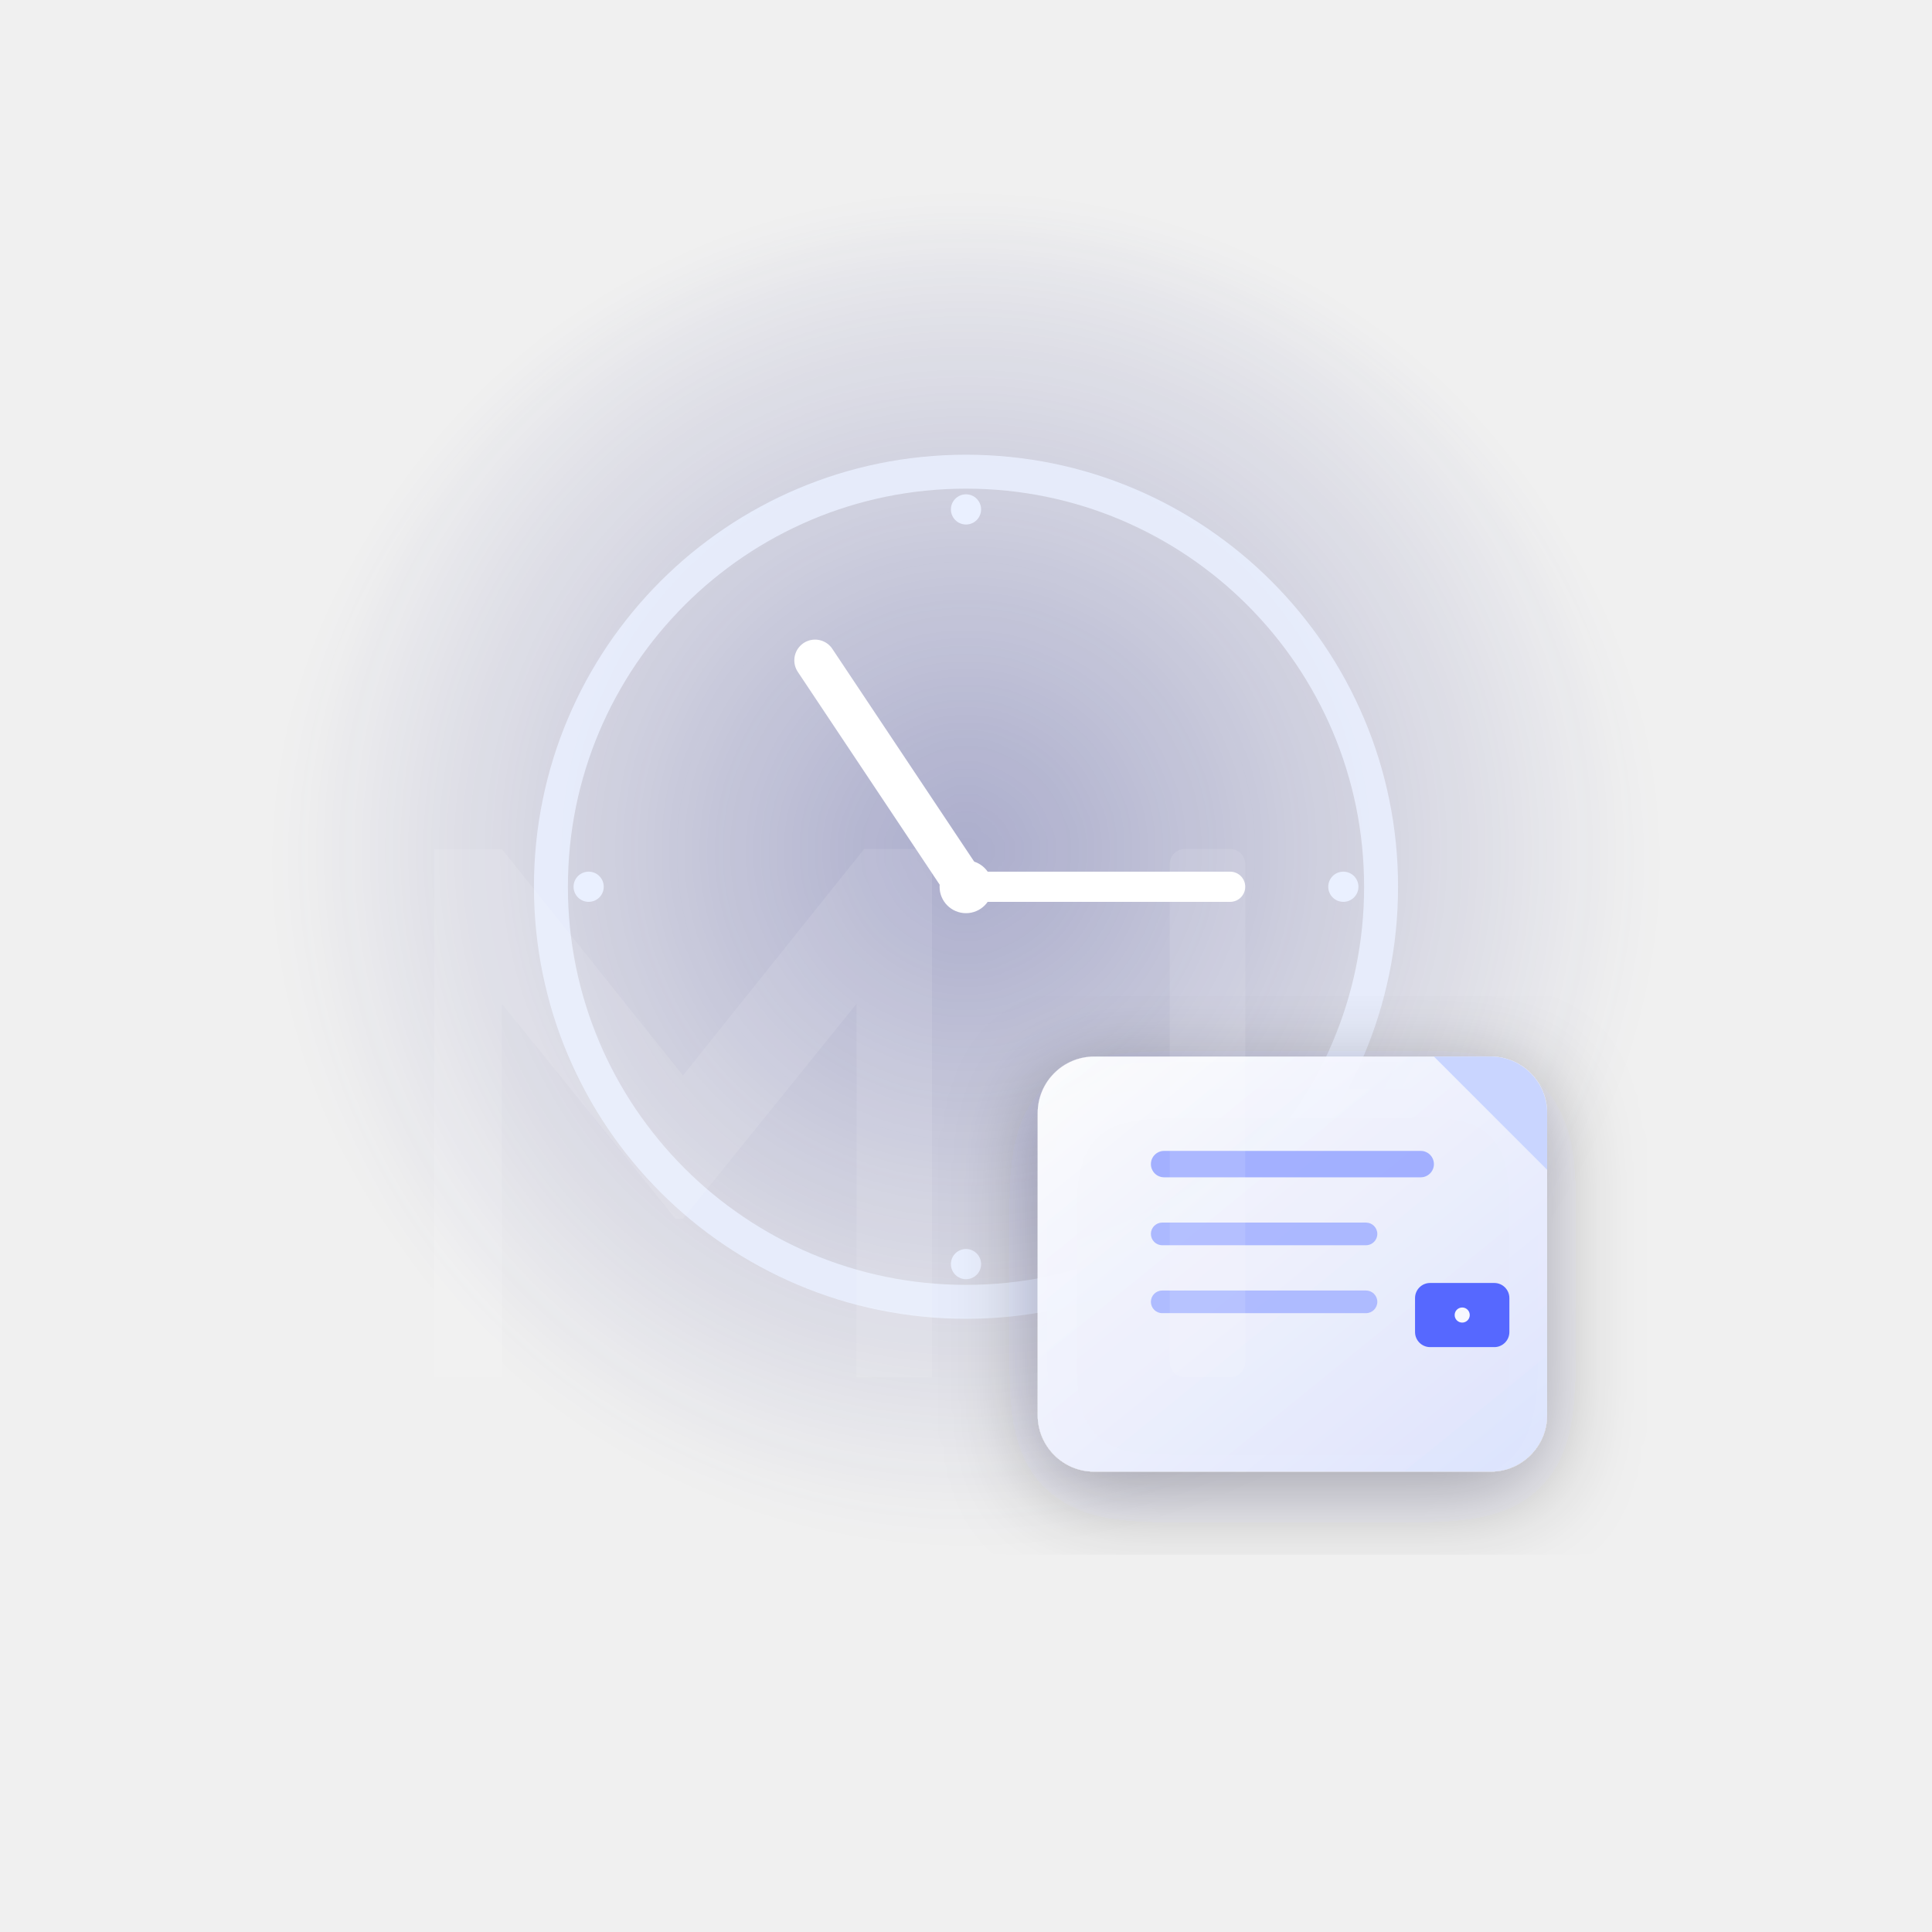
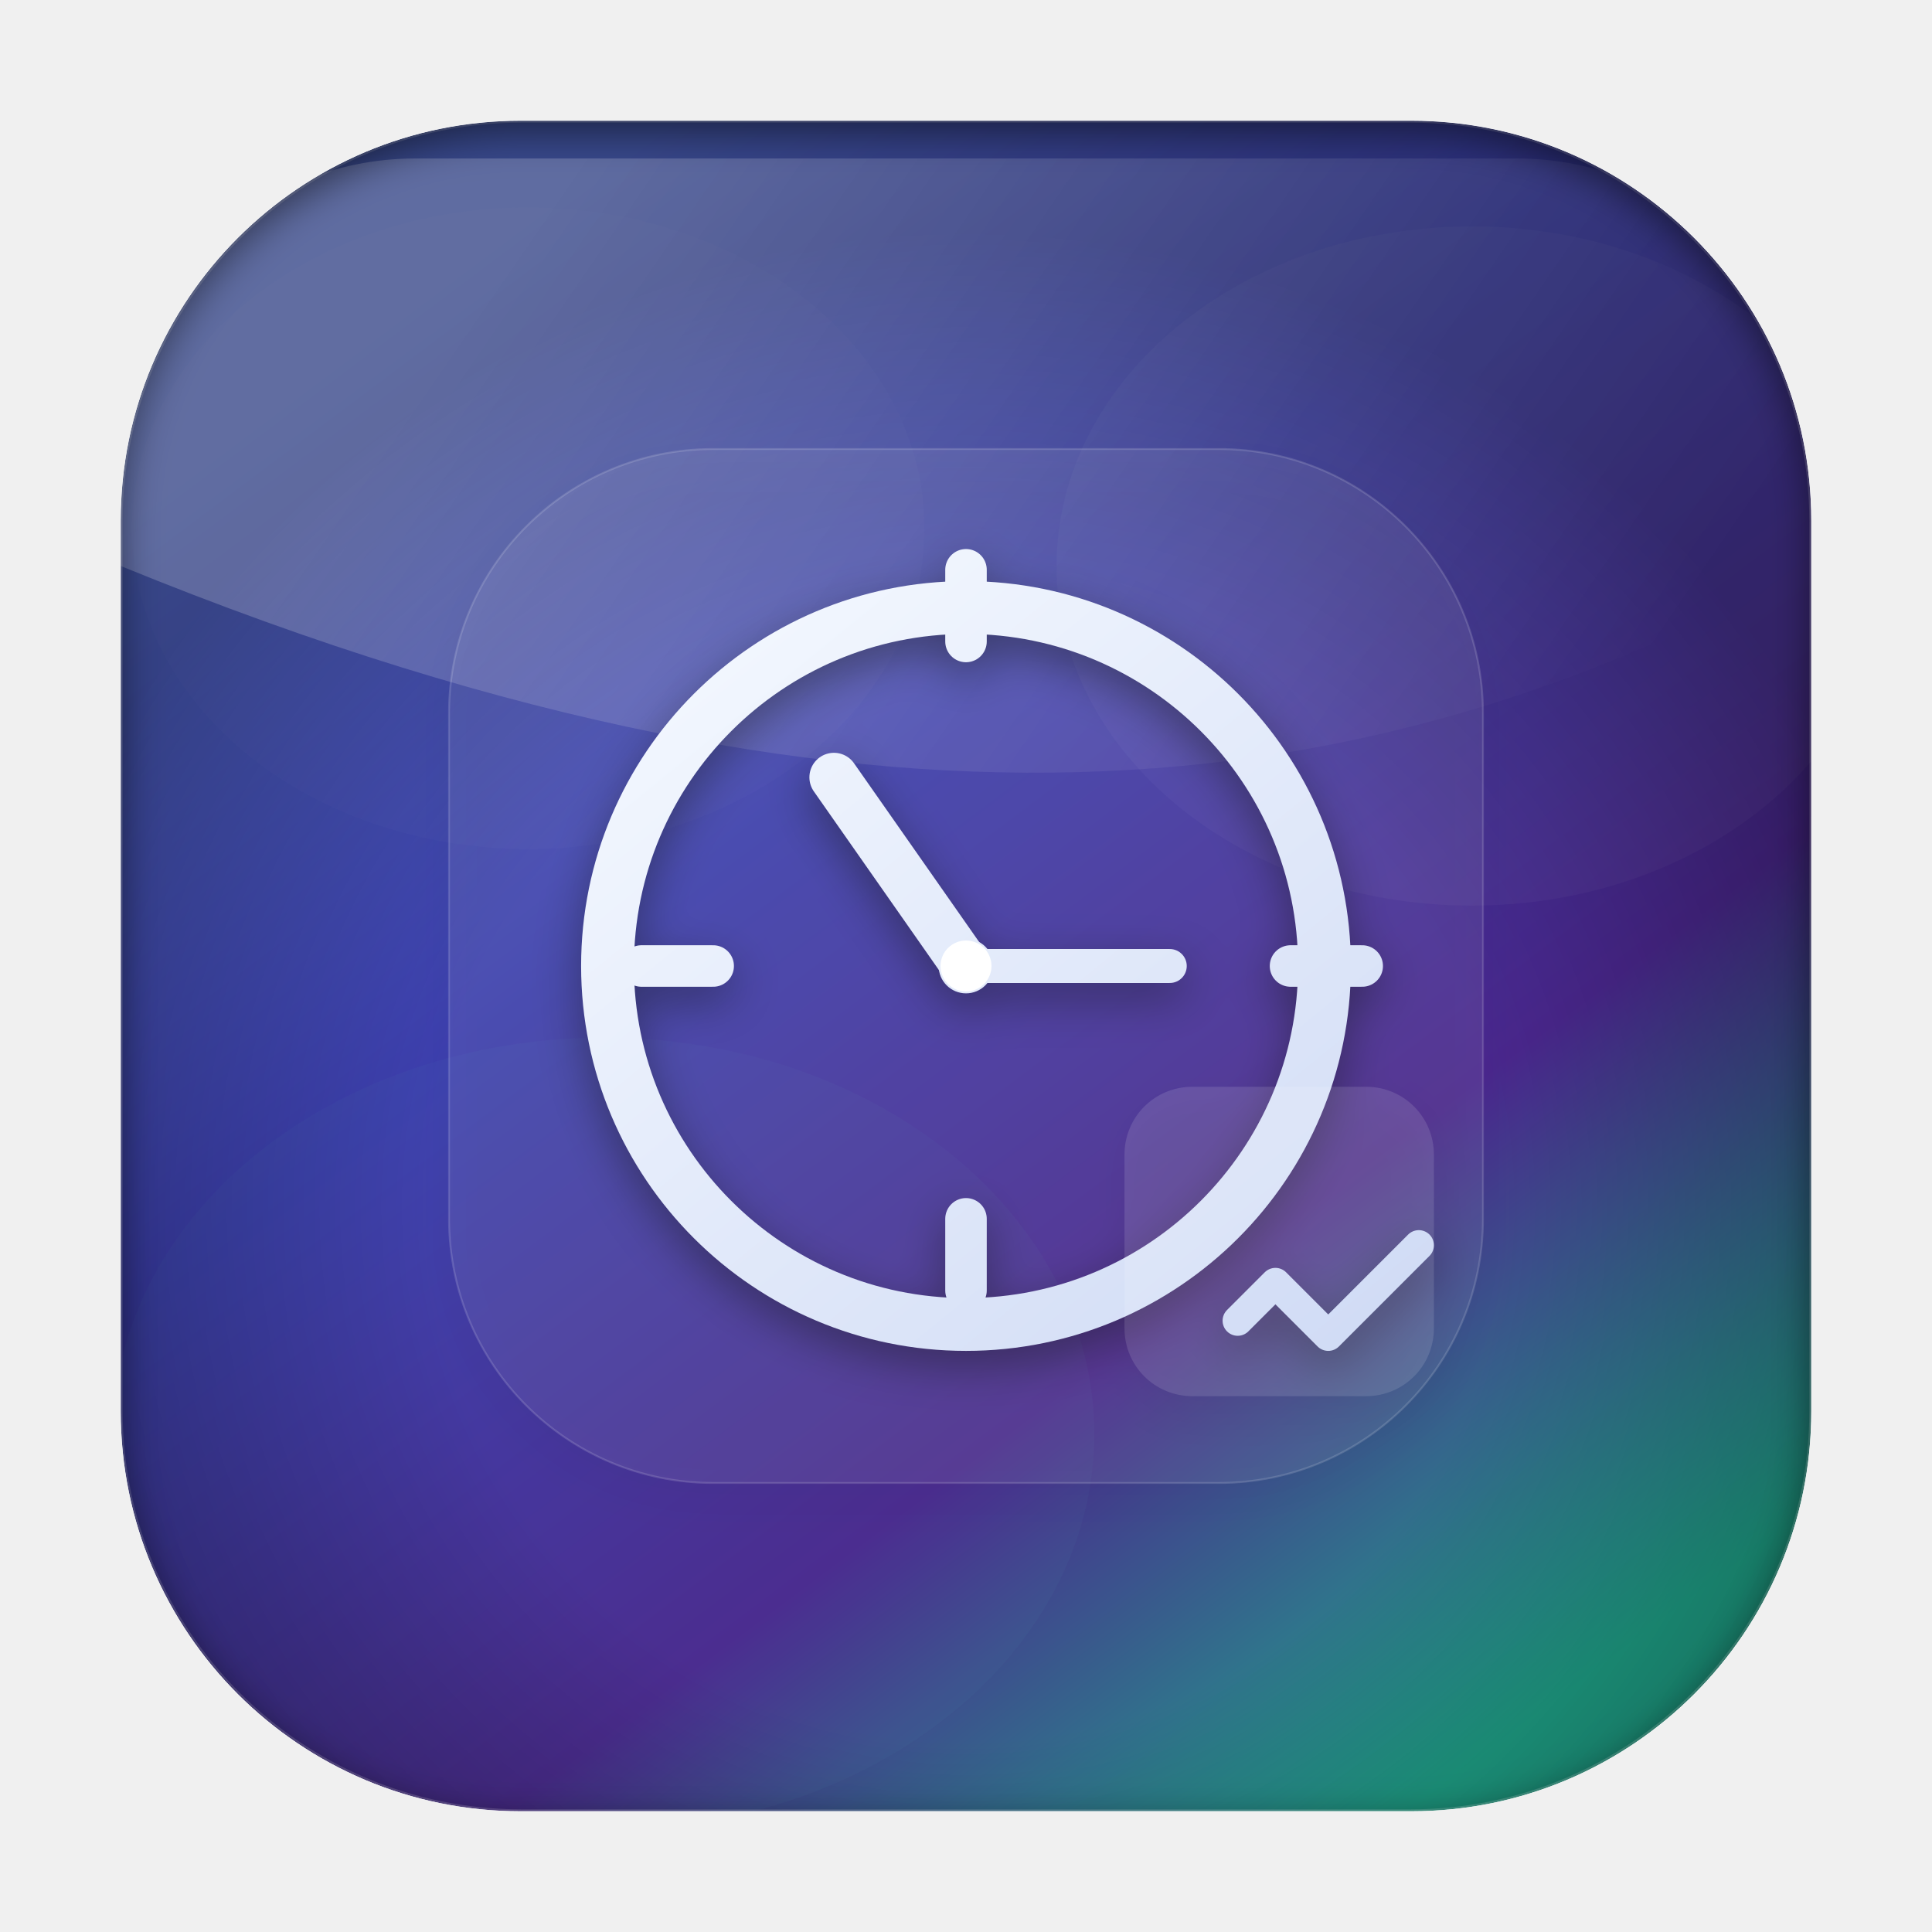
- <svg xmlns="http://www.w3.org/2000/svg" width="1024" height="1024" viewBox="0 0 1024 1024">
+ <svg xmlns="http://www.w3.org/2000/svg" width="1024" height="1024" viewBox="0 0 1024 1024" fill="none" role="img" aria-label="myHours app icon">
  <defs>
-     <linearGradient id="bg" x1="0" y1="0" x2="1" y2="1">
-       <stop offset="0" stop-color="#5B9BFF" />
-       <stop offset="1" stop-color="#2A2F88" />
+     <linearGradient id="grad-bg" x1="256" y1="128" x2="832" y2="896" gradientUnits="userSpaceOnUse">
+       <stop offset="0" stop-color="#536BCE" />
+       <stop offset="0.35" stop-color="#3D3FAF" />
+       <stop offset="0.7" stop-color="#4A278E" />
+       <stop offset="1" stop-color="#1FA58A" />
    </linearGradient>
-     <linearGradient id="sheet" x1="0" y1="0" x2="1" y2="1">
-       <stop offset="0" stop-color="#FFFFFF" stop-opacity="0.95" />
-       <stop offset="1" stop-color="#DDE3FF" stop-opacity="0.95" />
+     <radialGradient id="grad-vignette" cx="0" cy="0" r="1" gradientUnits="userSpaceOnUse" gradientTransform="translate(512 640) rotate(90) scale(520)">
+       <stop offset="0.55" stop-color="#00000000" />
+       <stop offset="1" stop-color="#00000055" />
+     </radialGradient>
+     <linearGradient id="grad-sheen" x1="256" y1="160" x2="768" y2="512" gradientUnits="userSpaceOnUse">
+       <stop offset="0" stop-color="#FFFFFF70" />
+       <stop offset="1" stop-color="#FFFFFF00" />
    </linearGradient>
-     <filter id="s" x="-20%" y="-20%" width="140%" height="140%" color-interpolation-filters="sRGB">
-       <feDropShadow dx="0" dy="12" stdDeviation="24" flood-color="#0B102A" flood-opacity="0.35" />
+     <linearGradient id="grad-glyph" x1="352" y1="304" x2="704" y2="736" gradientUnits="userSpaceOnUse">
+       <stop offset="0" stop-color="#F5F9FF" />
+       <stop offset="1" stop-color="#D0DBF5" />
+     </linearGradient>
+     <filter id="f-drop" x="-20%" y="-20%" width="140%" height="140%" color-interpolation-filters="sRGB">
+       <feOffset dy="8" in="SourceAlpha" result="o" />
+       <feGaussianBlur stdDeviation="12" in="o" result="b" />
+       <feColorMatrix type="matrix" values="0 0 0 0 0   0 0 0 0 0   0 0 0 0 0   0 0 0 0.45 0" in="b" result="s" />
+       <feMerge>
+         <feMergeNode in="s" />
+         <feMergeNode in="SourceGraphic" />
+       </feMerge>
    </filter>
+     <filter id="f-inner" x="-20%" y="-20%" width="140%" height="140%" color-interpolation-filters="sRGB">
+       <feOffset dy="6" in="SourceAlpha" result="io" />
+       <feGaussianBlur in="io" stdDeviation="10" result="ib" />
+       <feComposite in="ib" in2="SourceAlpha" operator="arithmetic" k2="-1" k3="1" result="icut" />
+       <feColorMatrix in="icut" type="matrix" values="0 0 0 0 0   0 0 0 0 0   0 0 0 0 0   0 0 0 0.5 0" result="ishadow" />
+       <feComposite in="ishadow" in2="SourceGraphic" operator="over" />
+     </filter>
+     <clipPath id="clip-squircle">
+       <rect x="64" y="64" width="896" height="896" rx="212" ry="212" />
+     </clipPath>
  </defs>
-   <defs>
-     <radialGradient id="halo" cx="50%" cy="46%" r="50%">
-       <stop offset="0" stop-color="#2A2F88" stop-opacity="0.35" />
-       <stop offset="1" stop-color="#2A2F88" stop-opacity="0" />
-     </radialGradient>
-     <filter id="soft" x="-30%" y="-30%" width="160%" height="160%" color-interpolation-filters="sRGB">
-       <feGaussianBlur in="SourceGraphic" stdDeviation="12" />
-     </filter>
-   </defs>
-   <circle cx="512" cy="480" r="360" fill="url(#halo)" filter="url(#soft)" />
-   <g transform="translate(512, 470)">
-     <circle r="220" fill="none" stroke="#EAF0FF" stroke-opacity="0.85" stroke-width="18" />
-     <circle cx="0" cy="-200" r="8" fill="#EAF0FF" />
-     <circle cx="200" cy="0" r="8" fill="#EAF0FF" />
-     <circle cx="0" cy="200" r="8" fill="#EAF0FF" />
-     <circle cx="-200" cy="0" r="8" fill="#EAF0FF" />
-     <line x1="0" y1="0" x2="-80" y2="-120" stroke="#FFFFFF" stroke-width="22" stroke-linecap="round" />
-     <line x1="0" y1="0" x2="140" y2="0" stroke="#FFFFFF" stroke-width="16" stroke-linecap="round" />
-     <circle r="14" fill="#FFFFFF" />
+   <g clip-path="url(#clip-squircle)" filter="url(#f-inner)">
+     <rect x="64" y="64" width="896" height="896" rx="212" ry="212" fill="url(#grad-bg)" />
+     <g opacity="0.25">
+       <ellipse cx="780" cy="300" rx="220" ry="180" fill="#FFFFFF" opacity="0.12" />
+       <ellipse cx="320" cy="760" rx="260" ry="210" fill="#64D9C9" opacity="0.12" />
+       <ellipse cx="280" cy="280" rx="210" ry="170" fill="#9EA0E8" opacity="0.12" />
+     </g>
+     <rect x="64" y="64" width="896" height="896" rx="212" ry="212" fill="url(#grad-vignette)" />
+     <path d="M64,240 C64,154 134,84 220,84 H804 c86,0 156,70 156,156 v60 c-220,120 -480,170 -896,0 Z" fill="url(#grad-sheen)" opacity="0.45" />
+     <rect x="64.5" y="64.5" width="895" height="895" rx="212" ry="212" stroke="#FFFFFF" stroke-opacity="0.18" />
  </g>
-   <g transform="translate(580, 560)" filter="url(#s)">
-     <path d="M0 0 h210 a30 30 0 0 1 30 30 v160 a30 30 0 0 1 -30 30 h-210 a30 30 0 0 1 -30 -30 v-160 a30 30 0 0 1 30 -30 z" fill="url(#sheet)" />
-     <path d="M240 60 v-30 a30 30 0 0 0 -30 -30 h-30 z" fill="#C9D5FF" />
-     <rect x="30" y="50" width="150" height="14" rx="7" fill="#9AA9FF" opacity="0.9" />
-     <rect x="30" y="88" width="120" height="12" rx="6" fill="#9AA9FF" opacity="0.8" />
-     <rect x="30" y="124" width="120" height="12" rx="6" fill="#9AA9FF" opacity="0.75" />
-     <rect x="170" y="120" width="50" height="34" rx="8" fill="#5668FF" />
-     <circle cx="195" cy="137" r="4" fill="#FFFFFF" opacity="0.95" />
-   </g>
-   <g opacity="0.10" fill="#FFFFFF">
-     <path d="M230 730 v-280 h36 l96 120 l96 -120 h36 v280 h-40 v-198 l-92 114 h-4 l-92 -114 v198z" />
-     <rect x="620" y="450" width="40" height="280" rx="8" />
+   <g filter="url(#f-drop)">
+     <rect x="238" y="238" width="548" height="548" rx="140" fill="#FFFFFF" opacity="0.08" />
+     <rect x="238" y="238" width="548" height="548" rx="140" stroke="#FFFFFF" stroke-opacity="0.15" />
+     <circle cx="512" cy="512" r="190" fill="none" stroke="url(#grad-glyph)" stroke-width="28" />
+     <g stroke="url(#grad-glyph)" stroke-linecap="round" stroke-width="22">
+       <line x1="512" y1="302" x2="512" y2="340" />
+       <line x1="722" y1="512" x2="684" y2="512" />
+       <line x1="512" y1="684" x2="512" y2="646" />
+       <line x1="340" y1="512" x2="378" y2="512" />
+     </g>
+     <g stroke="url(#grad-glyph)" stroke-linecap="round">
+       <line x1="512" y1="512" x2="442" y2="412" stroke-width="26" />
+       <line x1="512" y1="512" x2="620" y2="512" stroke-width="18" />
+       <circle cx="512" cy="512" r="14" fill="#FFFFFF" />
+     </g>
+     <path d="M760 612c0-20-16-36-36-36h-92c-20 0-36 16-36 36v92c0 20 16 36 36 36h92c20 0 36-16 36-36v-92Z" fill="#FFFFFF" opacity="0.12" />
+     <path d="M704 708l-28-28m-20 20 20-20m0 0 28 28 48-48" stroke="url(#grad-glyph)" stroke-width="16" stroke-linecap="round" stroke-linejoin="round" />
  </g>
</svg>
